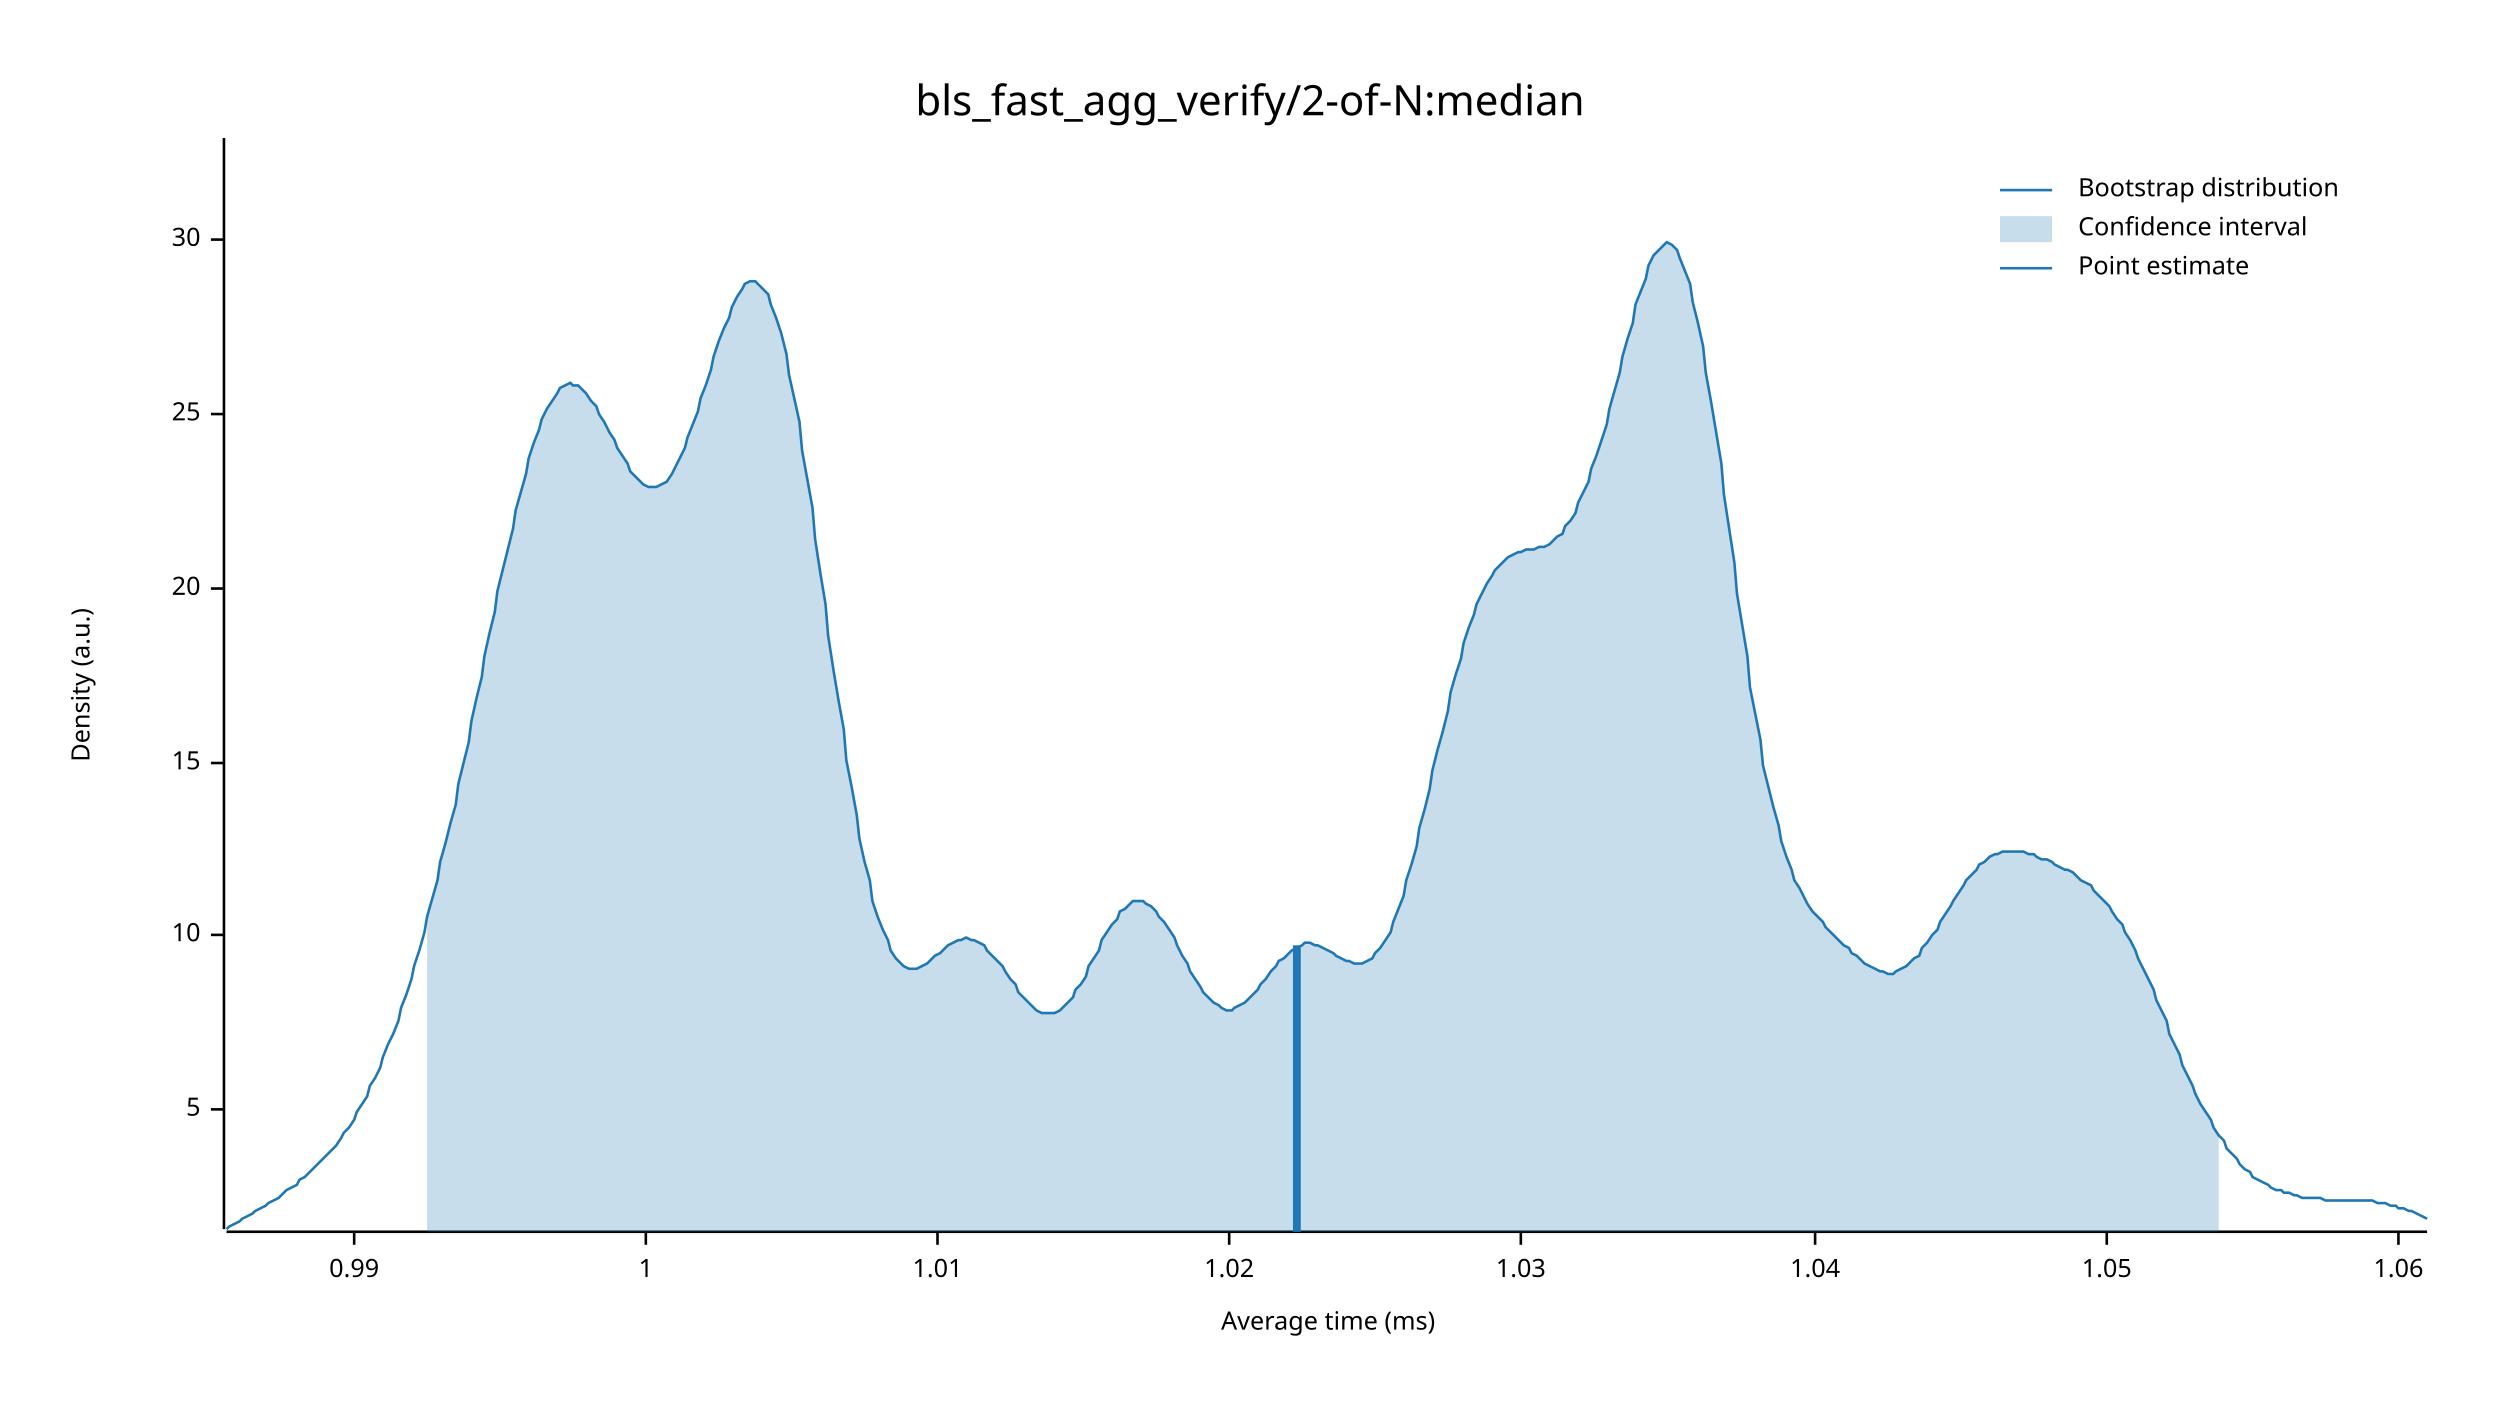
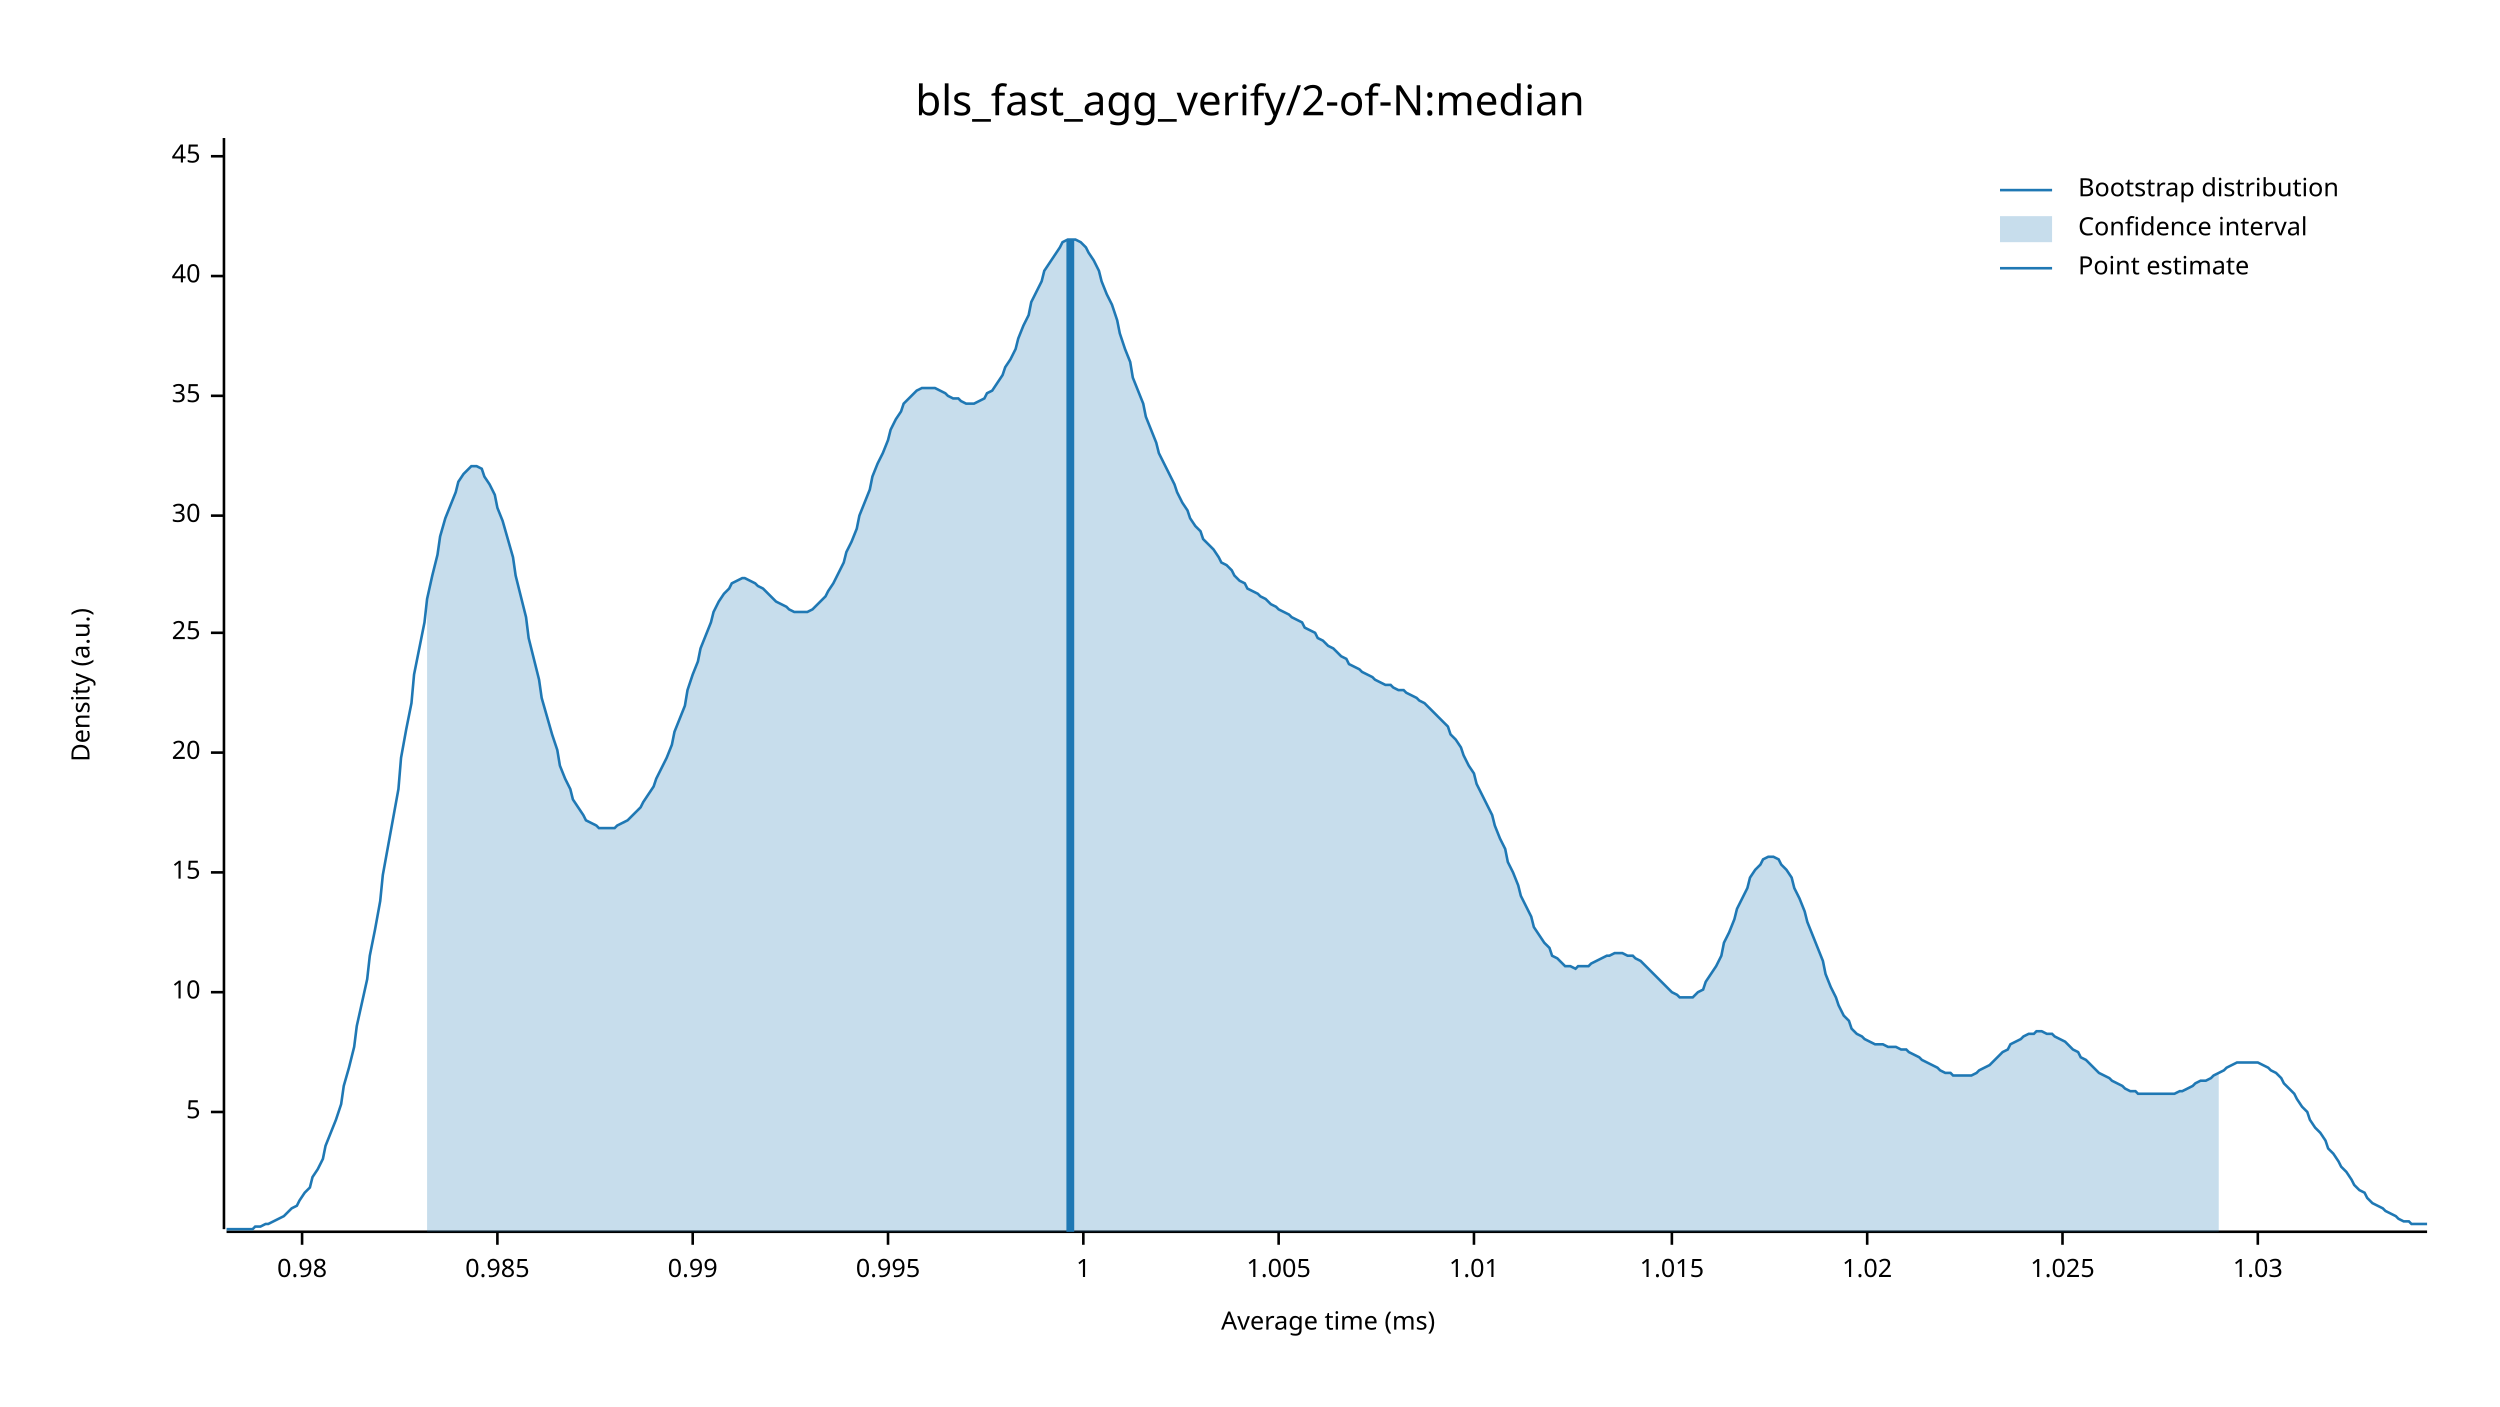
<svg xmlns="http://www.w3.org/2000/svg" width="960" height="540" viewBox="0 0 960 540">
  <text x="480" y="32" dy="0.76em" text-anchor="middle" font-family="sans-serif" font-size="16.129" opacity="1" fill="#000000">
bls_fast_agg_verify/2-of-N:median
</text>
  <text x="27" y="263" dy="0.76em" text-anchor="middle" font-family="sans-serif" font-size="9.677" opacity="1" fill="#000000" transform="rotate(270, 27, 263)">
Density (a.u.)
</text>
  <text x="510" y="513" dy="-0.5ex" text-anchor="middle" font-family="sans-serif" font-size="9.677" opacity="1" fill="#000000">
Average time (ms)
</text>
  <polyline fill="none" opacity="1" stroke="#000000" stroke-width="1" points="86,53 86,472 " />
-   <text x="77" y="426" dy="0.5ex" text-anchor="end" font-family="sans-serif" font-size="9.677" opacity="1" fill="#000000">
+   <text x="77" y="427" dy="0.5ex" text-anchor="end" font-family="sans-serif" font-size="9.677" opacity="1" fill="#000000">
5
</text>
-   <polyline fill="none" opacity="1" stroke="#000000" stroke-width="1" points="81,426 86,426 " />
-   <text x="77" y="359" dy="0.5ex" text-anchor="end" font-family="sans-serif" font-size="9.677" opacity="1" fill="#000000">
+   <polyline fill="none" opacity="1" stroke="#000000" stroke-width="1" points="81,427 86,427 " />
+   <text x="77" y="381" dy="0.5ex" text-anchor="end" font-family="sans-serif" font-size="9.677" opacity="1" fill="#000000">
10
</text>
-   <polyline fill="none" opacity="1" stroke="#000000" stroke-width="1" points="81,359 86,359 " />
-   <text x="77" y="293" dy="0.5ex" text-anchor="end" font-family="sans-serif" font-size="9.677" opacity="1" fill="#000000">
+   <polyline fill="none" opacity="1" stroke="#000000" stroke-width="1" points="81,381 86,381 " />
+   <text x="77" y="335" dy="0.5ex" text-anchor="end" font-family="sans-serif" font-size="9.677" opacity="1" fill="#000000">
15
</text>
-   <polyline fill="none" opacity="1" stroke="#000000" stroke-width="1" points="81,293 86,293 " />
-   <text x="77" y="226" dy="0.5ex" text-anchor="end" font-family="sans-serif" font-size="9.677" opacity="1" fill="#000000">
+   <polyline fill="none" opacity="1" stroke="#000000" stroke-width="1" points="81,335 86,335 " />
+   <text x="77" y="289" dy="0.5ex" text-anchor="end" font-family="sans-serif" font-size="9.677" opacity="1" fill="#000000">
20
</text>
-   <polyline fill="none" opacity="1" stroke="#000000" stroke-width="1" points="81,226 86,226 " />
-   <text x="77" y="159" dy="0.5ex" text-anchor="end" font-family="sans-serif" font-size="9.677" opacity="1" fill="#000000">
+   <polyline fill="none" opacity="1" stroke="#000000" stroke-width="1" points="81,289 86,289 " />
+   <text x="77" y="243" dy="0.5ex" text-anchor="end" font-family="sans-serif" font-size="9.677" opacity="1" fill="#000000">
25
</text>
-   <polyline fill="none" opacity="1" stroke="#000000" stroke-width="1" points="81,159 86,159 " />
-   <text x="77" y="92" dy="0.5ex" text-anchor="end" font-family="sans-serif" font-size="9.677" opacity="1" fill="#000000">
+   <polyline fill="none" opacity="1" stroke="#000000" stroke-width="1" points="81,243 86,243 " />
+   <text x="77" y="198" dy="0.5ex" text-anchor="end" font-family="sans-serif" font-size="9.677" opacity="1" fill="#000000">
30
</text>
-   <polyline fill="none" opacity="1" stroke="#000000" stroke-width="1" points="81,92 86,92 " />
+   <polyline fill="none" opacity="1" stroke="#000000" stroke-width="1" points="81,198 86,198 " />
+   <text x="77" y="152" dy="0.5ex" text-anchor="end" font-family="sans-serif" font-size="9.677" opacity="1" fill="#000000">
+ 35
+ </text>
+   <polyline fill="none" opacity="1" stroke="#000000" stroke-width="1" points="81,152 86,152 " />
+   <text x="77" y="106" dy="0.5ex" text-anchor="end" font-family="sans-serif" font-size="9.677" opacity="1" fill="#000000">
+ 40
+ </text>
+   <polyline fill="none" opacity="1" stroke="#000000" stroke-width="1" points="81,106 86,106 " />
+   <text x="77" y="60" dy="0.5ex" text-anchor="end" font-family="sans-serif" font-size="9.677" opacity="1" fill="#000000">
+ 45
+ </text>
+   <polyline fill="none" opacity="1" stroke="#000000" stroke-width="1" points="81,60 86,60 " />
  <polyline fill="none" opacity="1" stroke="#000000" stroke-width="1" points="87,473 932,473 " />
-   <text x="136" y="483" dy="0.76em" text-anchor="middle" font-family="sans-serif" font-size="9.677" opacity="1" fill="#000000">
+   <text x="116" y="483" dy="0.76em" text-anchor="middle" font-family="sans-serif" font-size="9.677" opacity="1" fill="#000000">
+ 0.98
+ </text>
+   <polyline fill="none" opacity="1" stroke="#000000" stroke-width="1" points="116,473 116,478 " />
+   <text x="191" y="483" dy="0.76em" text-anchor="middle" font-family="sans-serif" font-size="9.677" opacity="1" fill="#000000">
+ 0.985
+ </text>
+   <polyline fill="none" opacity="1" stroke="#000000" stroke-width="1" points="191,473 191,478 " />
+   <text x="266" y="483" dy="0.76em" text-anchor="middle" font-family="sans-serif" font-size="9.677" opacity="1" fill="#000000">
0.99
</text>
-   <polyline fill="none" opacity="1" stroke="#000000" stroke-width="1" points="136,473 136,478 " />
-   <text x="248" y="483" dy="0.76em" text-anchor="middle" font-family="sans-serif" font-size="9.677" opacity="1" fill="#000000">
+   <polyline fill="none" opacity="1" stroke="#000000" stroke-width="1" points="266,473 266,478 " />
+   <text x="341" y="483" dy="0.76em" text-anchor="middle" font-family="sans-serif" font-size="9.677" opacity="1" fill="#000000">
+ 0.995
+ </text>
+   <polyline fill="none" opacity="1" stroke="#000000" stroke-width="1" points="341,473 341,478 " />
+   <text x="416" y="483" dy="0.76em" text-anchor="middle" font-family="sans-serif" font-size="9.677" opacity="1" fill="#000000">
1
</text>
-   <polyline fill="none" opacity="1" stroke="#000000" stroke-width="1" points="248,473 248,478 " />
-   <text x="360" y="483" dy="0.76em" text-anchor="middle" font-family="sans-serif" font-size="9.677" opacity="1" fill="#000000">
+   <polyline fill="none" opacity="1" stroke="#000000" stroke-width="1" points="416,473 416,478 " />
+   <text x="491" y="483" dy="0.76em" text-anchor="middle" font-family="sans-serif" font-size="9.677" opacity="1" fill="#000000">
+ 1.005
+ </text>
+   <polyline fill="none" opacity="1" stroke="#000000" stroke-width="1" points="491,473 491,478 " />
+   <text x="566" y="483" dy="0.76em" text-anchor="middle" font-family="sans-serif" font-size="9.677" opacity="1" fill="#000000">
1.01
</text>
-   <polyline fill="none" opacity="1" stroke="#000000" stroke-width="1" points="360,473 360,478 " />
-   <text x="472" y="483" dy="0.76em" text-anchor="middle" font-family="sans-serif" font-size="9.677" opacity="1" fill="#000000">
+   <polyline fill="none" opacity="1" stroke="#000000" stroke-width="1" points="566,473 566,478 " />
+   <text x="642" y="483" dy="0.76em" text-anchor="middle" font-family="sans-serif" font-size="9.677" opacity="1" fill="#000000">
+ 1.015
+ </text>
+   <polyline fill="none" opacity="1" stroke="#000000" stroke-width="1" points="642,473 642,478 " />
+   <text x="717" y="483" dy="0.76em" text-anchor="middle" font-family="sans-serif" font-size="9.677" opacity="1" fill="#000000">
1.02
</text>
-   <polyline fill="none" opacity="1" stroke="#000000" stroke-width="1" points="472,473 472,478 " />
-   <text x="584" y="483" dy="0.76em" text-anchor="middle" font-family="sans-serif" font-size="9.677" opacity="1" fill="#000000">
+   <polyline fill="none" opacity="1" stroke="#000000" stroke-width="1" points="717,473 717,478 " />
+   <text x="792" y="483" dy="0.76em" text-anchor="middle" font-family="sans-serif" font-size="9.677" opacity="1" fill="#000000">
+ 1.025
+ </text>
+   <polyline fill="none" opacity="1" stroke="#000000" stroke-width="1" points="792,473 792,478 " />
+   <text x="867" y="483" dy="0.76em" text-anchor="middle" font-family="sans-serif" font-size="9.677" opacity="1" fill="#000000">
1.03
</text>
-   <polyline fill="none" opacity="1" stroke="#000000" stroke-width="1" points="584,473 584,478 " />
-   <text x="697" y="483" dy="0.76em" text-anchor="middle" font-family="sans-serif" font-size="9.677" opacity="1" fill="#000000">
- 1.04
- </text>
-   <polyline fill="none" opacity="1" stroke="#000000" stroke-width="1" points="697,473 697,478 " />
-   <text x="809" y="483" dy="0.76em" text-anchor="middle" font-family="sans-serif" font-size="9.677" opacity="1" fill="#000000">
- 1.05
- </text>
-   <polyline fill="none" opacity="1" stroke="#000000" stroke-width="1" points="809,473 809,478 " />
-   <text x="921" y="483" dy="0.76em" text-anchor="middle" font-family="sans-serif" font-size="9.677" opacity="1" fill="#000000">
- 1.06
- </text>
-   <polyline fill="none" opacity="1" stroke="#000000" stroke-width="1" points="921,473 921,478 " />
-   <polyline fill="none" opacity="1" stroke="#1F78B4" stroke-width="1" points="87,472 88,471 90,470 92,469 93,468 95,467 97,466 98,465 100,464 102,463 103,462 105,461 107,460 109,458 110,457 112,456 114,455 115,453 117,452 119,450 120,449 122,447 124,445 125,444 127,442 129,440 131,437 132,435 134,433 136,430 137,427 139,424 141,421 142,417 144,414 146,410 147,406 149,401 151,397 153,392 154,387 156,382 158,376 159,371 161,365 163,358 164,352 166,345 168,338 169,331 171,324 173,316 175,309 176,301 178,293 180,285 181,277 183,268 185,260 186,252 188,243 190,235 191,227 193,219 195,211 197,203 198,196 200,189 202,182 203,176 205,170 207,165 208,161 210,157 212,154 214,151 215,149 217,148 219,147 220,148 222,148 224,150 225,151 227,154 229,156 230,159 232,162 234,166 236,169 237,172 239,175 241,178 242,181 244,183 246,185 247,186 249,187 251,187 252,187 254,186 256,185 258,182 259,180 261,176 263,172 264,168 266,163 268,158 269,153 271,148 273,142 274,137 276,131 278,126 280,122 281,118 283,114 285,111 286,109 288,108 290,108 291,109 293,111 295,113 296,117 298,122 300,128 302,136 303,144 305,153 307,162 308,173 310,184 312,195 313,207 315,220 317,232 318,244 320,257 322,269 324,280 325,292 327,302 329,313 330,322 332,331 334,338 335,346 337,352 339,357 341,361 342,365 344,368 346,370 347,371 349,372 351,372 352,372 354,371 356,370 357,369 359,367 361,366 363,364 364,363 366,362 368,361 369,361 371,360 373,361 374,361 376,362 378,363 379,365 381,367 383,369 385,371 386,373 388,376 390,378 391,381 393,383 395,385 396,386 398,388 400,389 401,389 403,389 405,389 407,388 408,387 410,385 412,383 413,380 415,378 417,375 418,371 420,368 422,365 423,361 425,358 427,355 429,353 430,350 432,349 434,347 435,346 437,346 439,346 440,347 442,348 444,350 445,352 447,354 449,357 451,360 452,363 454,367 456,370 457,373 459,376 461,379 462,381 464,383 466,385 468,386 469,387 471,388 473,388 474,387 476,386 478,385 479,384 481,382 483,380 484,378 486,376 488,373 490,371 491,369 493,368 495,366 496,365 498,364 500,363 501,362 503,362 505,363 506,363 508,364 510,365 512,366 513,367 515,368 517,369 518,369 520,370 522,370 523,370 525,369 527,368 528,366 530,364 532,361 534,358 535,354 537,349 539,344 540,338 542,332 544,325 545,318 547,311 549,303 550,296 552,288 554,281 556,273 557,266 559,259 561,253 562,247 564,241 566,236 567,232 569,228 571,224 573,221 574,219 576,217 578,215 579,214 581,213 583,212 584,212 586,211 588,211 589,211 591,210 593,210 595,209 596,208 598,206 600,205 601,202 603,200 605,197 606,193 608,189 610,185 611,180 613,175 615,169 617,163 618,157 620,150 622,143 623,137 625,130 627,124 628,117 630,112 632,107 633,102 635,98 637,96 639,94 640,93 642,94 644,96 645,99 647,104 649,109 650,116 652,124 654,133 655,143 657,154 659,166 661,178 662,190 664,203 666,216 667,228 669,240 671,252 672,264 674,274 676,284 677,294 679,302 681,310 683,317 684,323 686,329 688,334 689,338 691,341 693,345 694,347 696,350 698,352 700,354 701,356 703,358 705,360 706,361 708,363 710,364 711,366 713,367 715,369 716,370 718,371 720,372 722,373 723,373 725,374 727,374 728,373 730,372 732,371 733,370 735,368 737,367 738,364 740,362 742,359 744,357 745,354 747,351 749,348 750,346 752,343 754,340 755,338 757,336 759,334 760,332 762,331 764,329 766,328 767,328 769,327 771,327 772,327 774,327 776,327 777,327 779,328 781,328 782,329 784,330 786,330 788,331 789,332 791,333 793,334 794,334 796,335 798,337 799,338 801,339 803,340 804,342 806,344 808,346 810,348 811,350 813,353 815,355 816,358 818,361 820,365 821,368 823,372 825,376 827,380 828,384 830,388 832,392 833,397 835,401 837,405 838,409 840,413 842,417 843,420 845,424 847,427 849,430 850,433 852,436 854,438 855,441 857,443 859,445 860,447 862,449 864,450 865,452 867,453 869,454 871,455 872,456 874,457 876,457 877,458 879,458 881,459 882,459 884,460 886,460 887,460 889,460 891,460 893,461 894,461 896,461 898,461 899,461 901,461 903,461 904,461 906,461 908,461 909,461 911,461 913,462 915,462 916,462 918,463 920,463 921,464 923,464 925,465 926,465 928,466 930,467 932,468 " />
-   <polygon opacity="0.25" fill="#1F78B4" points="164,352 166,345 168,338 169,331 171,324 173,316 175,309 176,301 178,293 180,285 181,277 183,268 185,260 186,252 188,243 190,235 191,227 193,219 195,211 197,203 198,196 200,189 202,182 203,176 205,170 207,165 208,161 210,157 212,154 214,151 215,149 217,148 219,147 220,148 222,148 224,150 225,151 227,154 229,156 230,159 232,162 234,166 236,169 237,172 239,175 241,178 242,181 244,183 246,185 247,186 249,187 251,187 252,187 254,186 256,185 258,182 259,180 261,176 263,172 264,168 266,163 268,158 269,153 271,148 273,142 274,137 276,131 278,126 280,122 281,118 283,114 285,111 286,109 288,108 290,108 291,109 293,111 295,113 296,117 298,122 300,128 302,136 303,144 305,153 307,162 308,173 310,184 312,195 313,207 315,220 317,232 318,244 320,257 322,269 324,280 325,292 327,302 329,313 330,322 332,331 334,338 335,346 337,352 339,357 341,361 342,365 344,368 346,370 347,371 349,372 351,372 352,372 354,371 356,370 357,369 359,367 361,366 363,364 364,363 366,362 368,361 369,361 371,360 373,361 374,361 376,362 378,363 379,365 381,367 383,369 385,371 386,373 388,376 390,378 391,381 393,383 395,385 396,386 398,388 400,389 401,389 403,389 405,389 407,388 408,387 410,385 412,383 413,380 415,378 417,375 418,371 420,368 422,365 423,361 425,358 427,355 429,353 430,350 432,349 434,347 435,346 437,346 439,346 440,347 442,348 444,350 445,352 447,354 449,357 451,360 452,363 454,367 456,370 457,373 459,376 461,379 462,381 464,383 466,385 468,386 469,387 471,388 473,388 474,387 476,386 478,385 479,384 481,382 483,380 484,378 486,376 488,373 490,371 491,369 493,368 495,366 496,365 498,364 500,363 501,362 503,362 505,363 506,363 508,364 510,365 512,366 513,367 515,368 517,369 518,369 520,370 522,370 523,370 525,369 527,368 528,366 530,364 532,361 534,358 535,354 537,349 539,344 540,338 542,332 544,325 545,318 547,311 549,303 550,296 552,288 554,281 556,273 557,266 559,259 561,253 562,247 564,241 566,236 567,232 569,228 571,224 573,221 574,219 576,217 578,215 579,214 581,213 583,212 584,212 586,211 588,211 589,211 591,210 593,210 595,209 596,208 598,206 600,205 601,202 603,200 605,197 606,193 608,189 610,185 611,180 613,175 615,169 617,163 618,157 620,150 622,143 623,137 625,130 627,124 628,117 630,112 632,107 633,102 635,98 637,96 639,94 640,93 642,94 644,96 645,99 647,104 649,109 650,116 652,124 654,133 655,143 657,154 659,166 661,178 662,190 664,203 666,216 667,228 669,240 671,252 672,264 674,274 676,284 677,294 679,302 681,310 683,317 684,323 686,329 688,334 689,338 691,341 693,345 694,347 696,350 698,352 700,354 701,356 703,358 705,360 706,361 708,363 710,364 711,366 713,367 715,369 716,370 718,371 720,372 722,373 723,373 725,374 727,374 728,373 730,372 732,371 733,370 735,368 737,367 738,364 740,362 742,359 744,357 745,354 747,351 749,348 750,346 752,343 754,340 755,338 757,336 759,334 760,332 762,331 764,329 766,328 767,328 769,327 771,327 772,327 774,327 776,327 777,327 779,328 781,328 782,329 784,330 786,330 788,331 789,332 791,333 793,334 794,334 796,335 798,337 799,338 801,339 803,340 804,342 806,344 808,346 810,348 811,350 813,353 815,355 816,358 818,361 820,365 821,368 823,372 825,376 827,380 828,384 830,388 832,392 833,397 835,401 837,405 838,409 840,413 842,417 843,420 845,424 847,427 849,430 850,433 852,436 852,473 164,473 " />
-   <polyline fill="none" opacity="1" stroke="#1F78B4" stroke-width="3" points="498,473 498,363 " />
+   <polyline fill="none" opacity="1" stroke="#000000" stroke-width="1" points="867,473 867,478 " />
+   <polyline fill="none" opacity="1" stroke="#1F78B4" stroke-width="1" points="87,472 88,472 90,472 92,472 93,472 95,472 97,472 98,471 100,471 102,470 103,470 105,469 107,468 109,467 110,466 112,464 114,463 115,461 117,458 119,456 120,452 122,449 124,445 125,440 127,435 129,430 131,424 132,417 134,410 136,402 137,394 139,385 141,376 142,367 144,357 146,346 147,336 149,325 151,314 153,303 154,291 156,280 158,270 159,259 161,249 163,239 164,230 166,221 168,213 169,206 171,199 173,194 175,189 176,185 178,182 180,180 181,179 183,179 185,180 186,183 188,186 190,190 191,195 193,200 195,207 197,214 198,221 200,229 202,237 203,245 205,253 207,261 208,268 210,275 212,282 214,288 215,294 217,299 219,303 220,307 222,310 224,313 225,315 227,316 229,317 230,318 232,318 234,318 236,318 237,317 239,316 241,315 242,314 244,312 246,310 247,308 249,305 251,302 252,299 254,295 256,291 258,286 259,281 261,276 263,271 264,265 266,259 268,254 269,249 271,244 273,239 274,235 276,231 278,228 280,226 281,224 283,223 285,222 286,222 288,223 290,224 291,225 293,226 295,228 296,229 298,231 300,232 302,233 303,234 305,235 307,235 308,235 310,235 312,234 313,233 315,231 317,229 318,227 320,224 322,220 324,216 325,212 327,208 329,203 330,198 332,193 334,188 335,183 337,178 339,174 341,169 342,165 344,161 346,158 347,155 349,153 351,151 352,150 354,149 356,149 357,149 359,149 361,150 363,151 364,152 366,153 368,153 369,154 371,155 373,155 374,155 376,154 378,153 379,151 381,150 383,147 385,144 386,141 388,138 390,134 391,130 393,125 395,121 396,116 398,112 400,108 401,104 403,101 405,98 407,95 408,93 410,92 412,92 413,92 415,93 417,95 418,97 420,100 422,104 423,108 425,113 427,117 429,123 430,128 432,134 434,139 435,145 437,150 439,155 440,160 442,165 444,170 445,174 447,178 449,182 451,186 452,189 454,193 456,196 457,199 459,202 461,204 462,207 464,209 466,211 468,214 469,216 471,217 473,219 474,221 476,223 478,224 479,226 481,227 483,228 484,229 486,230 488,232 490,233 491,234 493,235 495,236 496,237 498,238 500,239 501,241 503,242 505,243 506,245 508,246 510,248 512,249 513,250 515,252 517,253 518,255 520,256 522,257 523,258 525,259 527,260 528,261 530,262 532,263 534,263 535,264 537,265 539,265 540,266 542,267 544,268 545,269 547,270 549,272 550,273 552,275 554,277 556,279 557,282 559,284 561,287 562,290 564,294 566,297 567,301 569,305 571,309 573,313 574,317 576,322 578,326 579,331 581,335 583,340 584,344 586,348 588,352 589,356 591,359 593,362 595,364 596,367 598,368 600,370 601,371 603,371 605,372 606,371 608,371 610,371 611,370 613,369 615,368 617,367 618,367 620,366 622,366 623,366 625,367 627,367 628,368 630,369 632,371 633,372 635,374 637,376 639,378 640,379 642,381 644,382 645,383 647,383 649,383 650,383 652,381 654,380 655,377 657,374 659,371 661,367 662,362 664,358 666,353 667,349 669,345 671,341 672,337 674,334 676,332 677,330 679,329 681,329 683,330 684,332 686,334 688,337 689,341 691,345 693,350 694,354 696,359 698,364 700,369 701,374 703,379 705,383 706,386 708,390 710,392 711,395 713,397 715,398 716,399 718,400 720,401 722,401 723,401 725,402 727,402 728,402 730,403 732,403 733,404 735,405 737,406 738,407 740,408 742,409 744,410 745,411 747,412 749,412 750,413 752,413 754,413 755,413 757,413 759,412 760,411 762,410 764,409 766,407 767,406 769,404 771,403 772,401 774,400 776,399 777,398 779,397 781,397 782,396 784,396 786,397 788,397 789,398 791,399 793,400 794,401 796,403 798,404 799,406 801,407 803,409 804,410 806,412 808,413 810,414 811,415 813,416 815,417 816,418 818,419 820,419 821,420 823,420 825,420 827,420 828,420 830,420 832,420 833,420 835,420 837,419 838,419 840,418 842,417 843,416 845,415 847,415 849,414 850,413 852,412 854,411 855,410 857,409 859,408 860,408 862,408 864,408 865,408 867,408 869,409 871,410 872,411 874,412 876,414 877,416 879,418 881,420 882,422 884,425 886,427 887,430 889,433 891,435 893,438 894,441 896,443 898,446 899,448 901,450 903,453 904,455 906,457 908,458 909,460 911,462 913,463 915,464 916,465 918,466 920,467 921,468 923,469 925,469 926,470 928,470 930,470 932,470 " />
+   <polygon opacity="0.25" fill="#1F78B4" points="164,230 166,221 168,213 169,206 171,199 173,194 175,189 176,185 178,182 180,180 181,179 183,179 185,180 186,183 188,186 190,190 191,195 193,200 195,207 197,214 198,221 200,229 202,237 203,245 205,253 207,261 208,268 210,275 212,282 214,288 215,294 217,299 219,303 220,307 222,310 224,313 225,315 227,316 229,317 230,318 232,318 234,318 236,318 237,317 239,316 241,315 242,314 244,312 246,310 247,308 249,305 251,302 252,299 254,295 256,291 258,286 259,281 261,276 263,271 264,265 266,259 268,254 269,249 271,244 273,239 274,235 276,231 278,228 280,226 281,224 283,223 285,222 286,222 288,223 290,224 291,225 293,226 295,228 296,229 298,231 300,232 302,233 303,234 305,235 307,235 308,235 310,235 312,234 313,233 315,231 317,229 318,227 320,224 322,220 324,216 325,212 327,208 329,203 330,198 332,193 334,188 335,183 337,178 339,174 341,169 342,165 344,161 346,158 347,155 349,153 351,151 352,150 354,149 356,149 357,149 359,149 361,150 363,151 364,152 366,153 368,153 369,154 371,155 373,155 374,155 376,154 378,153 379,151 381,150 383,147 385,144 386,141 388,138 390,134 391,130 393,125 395,121 396,116 398,112 400,108 401,104 403,101 405,98 407,95 408,93 410,92 412,92 413,92 415,93 417,95 418,97 420,100 422,104 423,108 425,113 427,117 429,123 430,128 432,134 434,139 435,145 437,150 439,155 440,160 442,165 444,170 445,174 447,178 449,182 451,186 452,189 454,193 456,196 457,199 459,202 461,204 462,207 464,209 466,211 468,214 469,216 471,217 473,219 474,221 476,223 478,224 479,226 481,227 483,228 484,229 486,230 488,232 490,233 491,234 493,235 495,236 496,237 498,238 500,239 501,241 503,242 505,243 506,245 508,246 510,248 512,249 513,250 515,252 517,253 518,255 520,256 522,257 523,258 525,259 527,260 528,261 530,262 532,263 534,263 535,264 537,265 539,265 540,266 542,267 544,268 545,269 547,270 549,272 550,273 552,275 554,277 556,279 557,282 559,284 561,287 562,290 564,294 566,297 567,301 569,305 571,309 573,313 574,317 576,322 578,326 579,331 581,335 583,340 584,344 586,348 588,352 589,356 591,359 593,362 595,364 596,367 598,368 600,370 601,371 603,371 605,372 606,371 608,371 610,371 611,370 613,369 615,368 617,367 618,367 620,366 622,366 623,366 625,367 627,367 628,368 630,369 632,371 633,372 635,374 637,376 639,378 640,379 642,381 644,382 645,383 647,383 649,383 650,383 652,381 654,380 655,377 657,374 659,371 661,367 662,362 664,358 666,353 667,349 669,345 671,341 672,337 674,334 676,332 677,330 679,329 681,329 683,330 684,332 686,334 688,337 689,341 691,345 693,350 694,354 696,359 698,364 700,369 701,374 703,379 705,383 706,386 708,390 710,392 711,395 713,397 715,398 716,399 718,400 720,401 722,401 723,401 725,402 727,402 728,402 730,403 732,403 733,404 735,405 737,406 738,407 740,408 742,409 744,410 745,411 747,412 749,412 750,413 752,413 754,413 755,413 757,413 759,412 760,411 762,410 764,409 766,407 767,406 769,404 771,403 772,401 774,400 776,399 777,398 779,397 781,397 782,396 784,396 786,397 788,397 789,398 791,399 793,400 794,401 796,403 798,404 799,406 801,407 803,409 804,410 806,412 808,413 810,414 811,415 813,416 815,417 816,418 818,419 820,419 821,420 823,420 825,420 827,420 828,420 830,420 832,420 833,420 835,420 837,419 838,419 840,418 842,417 843,416 845,415 847,415 849,414 850,413 852,412 852,473 164,473 " />
+   <polyline fill="none" opacity="1" stroke="#1F78B4" stroke-width="3" points="411,473 411,92 " />
  <text x="798" y="68" dy="0.76em" text-anchor="start" font-family="sans-serif" font-size="9.677" opacity="1" fill="#000000">
Bootstrap distribution
</text>
  <text x="798" y="83" dy="0.76em" text-anchor="start" font-family="sans-serif" font-size="9.677" opacity="1" fill="#000000">
Confidence interval
</text>
  <text x="798" y="98" dy="0.76em" text-anchor="start" font-family="sans-serif" font-size="9.677" opacity="1" fill="#000000">
Point estimate
</text>
  <polyline fill="none" opacity="1" stroke="#1F78B4" stroke-width="1" points="768,73 788,73 " />
  <rect x="768" y="83" width="20" height="10" opacity="0.25" fill="#1F78B4" stroke="none" />
  <polyline fill="none" opacity="1" stroke="#1F78B4" stroke-width="1" points="768,103 788,103 " />
</svg>
